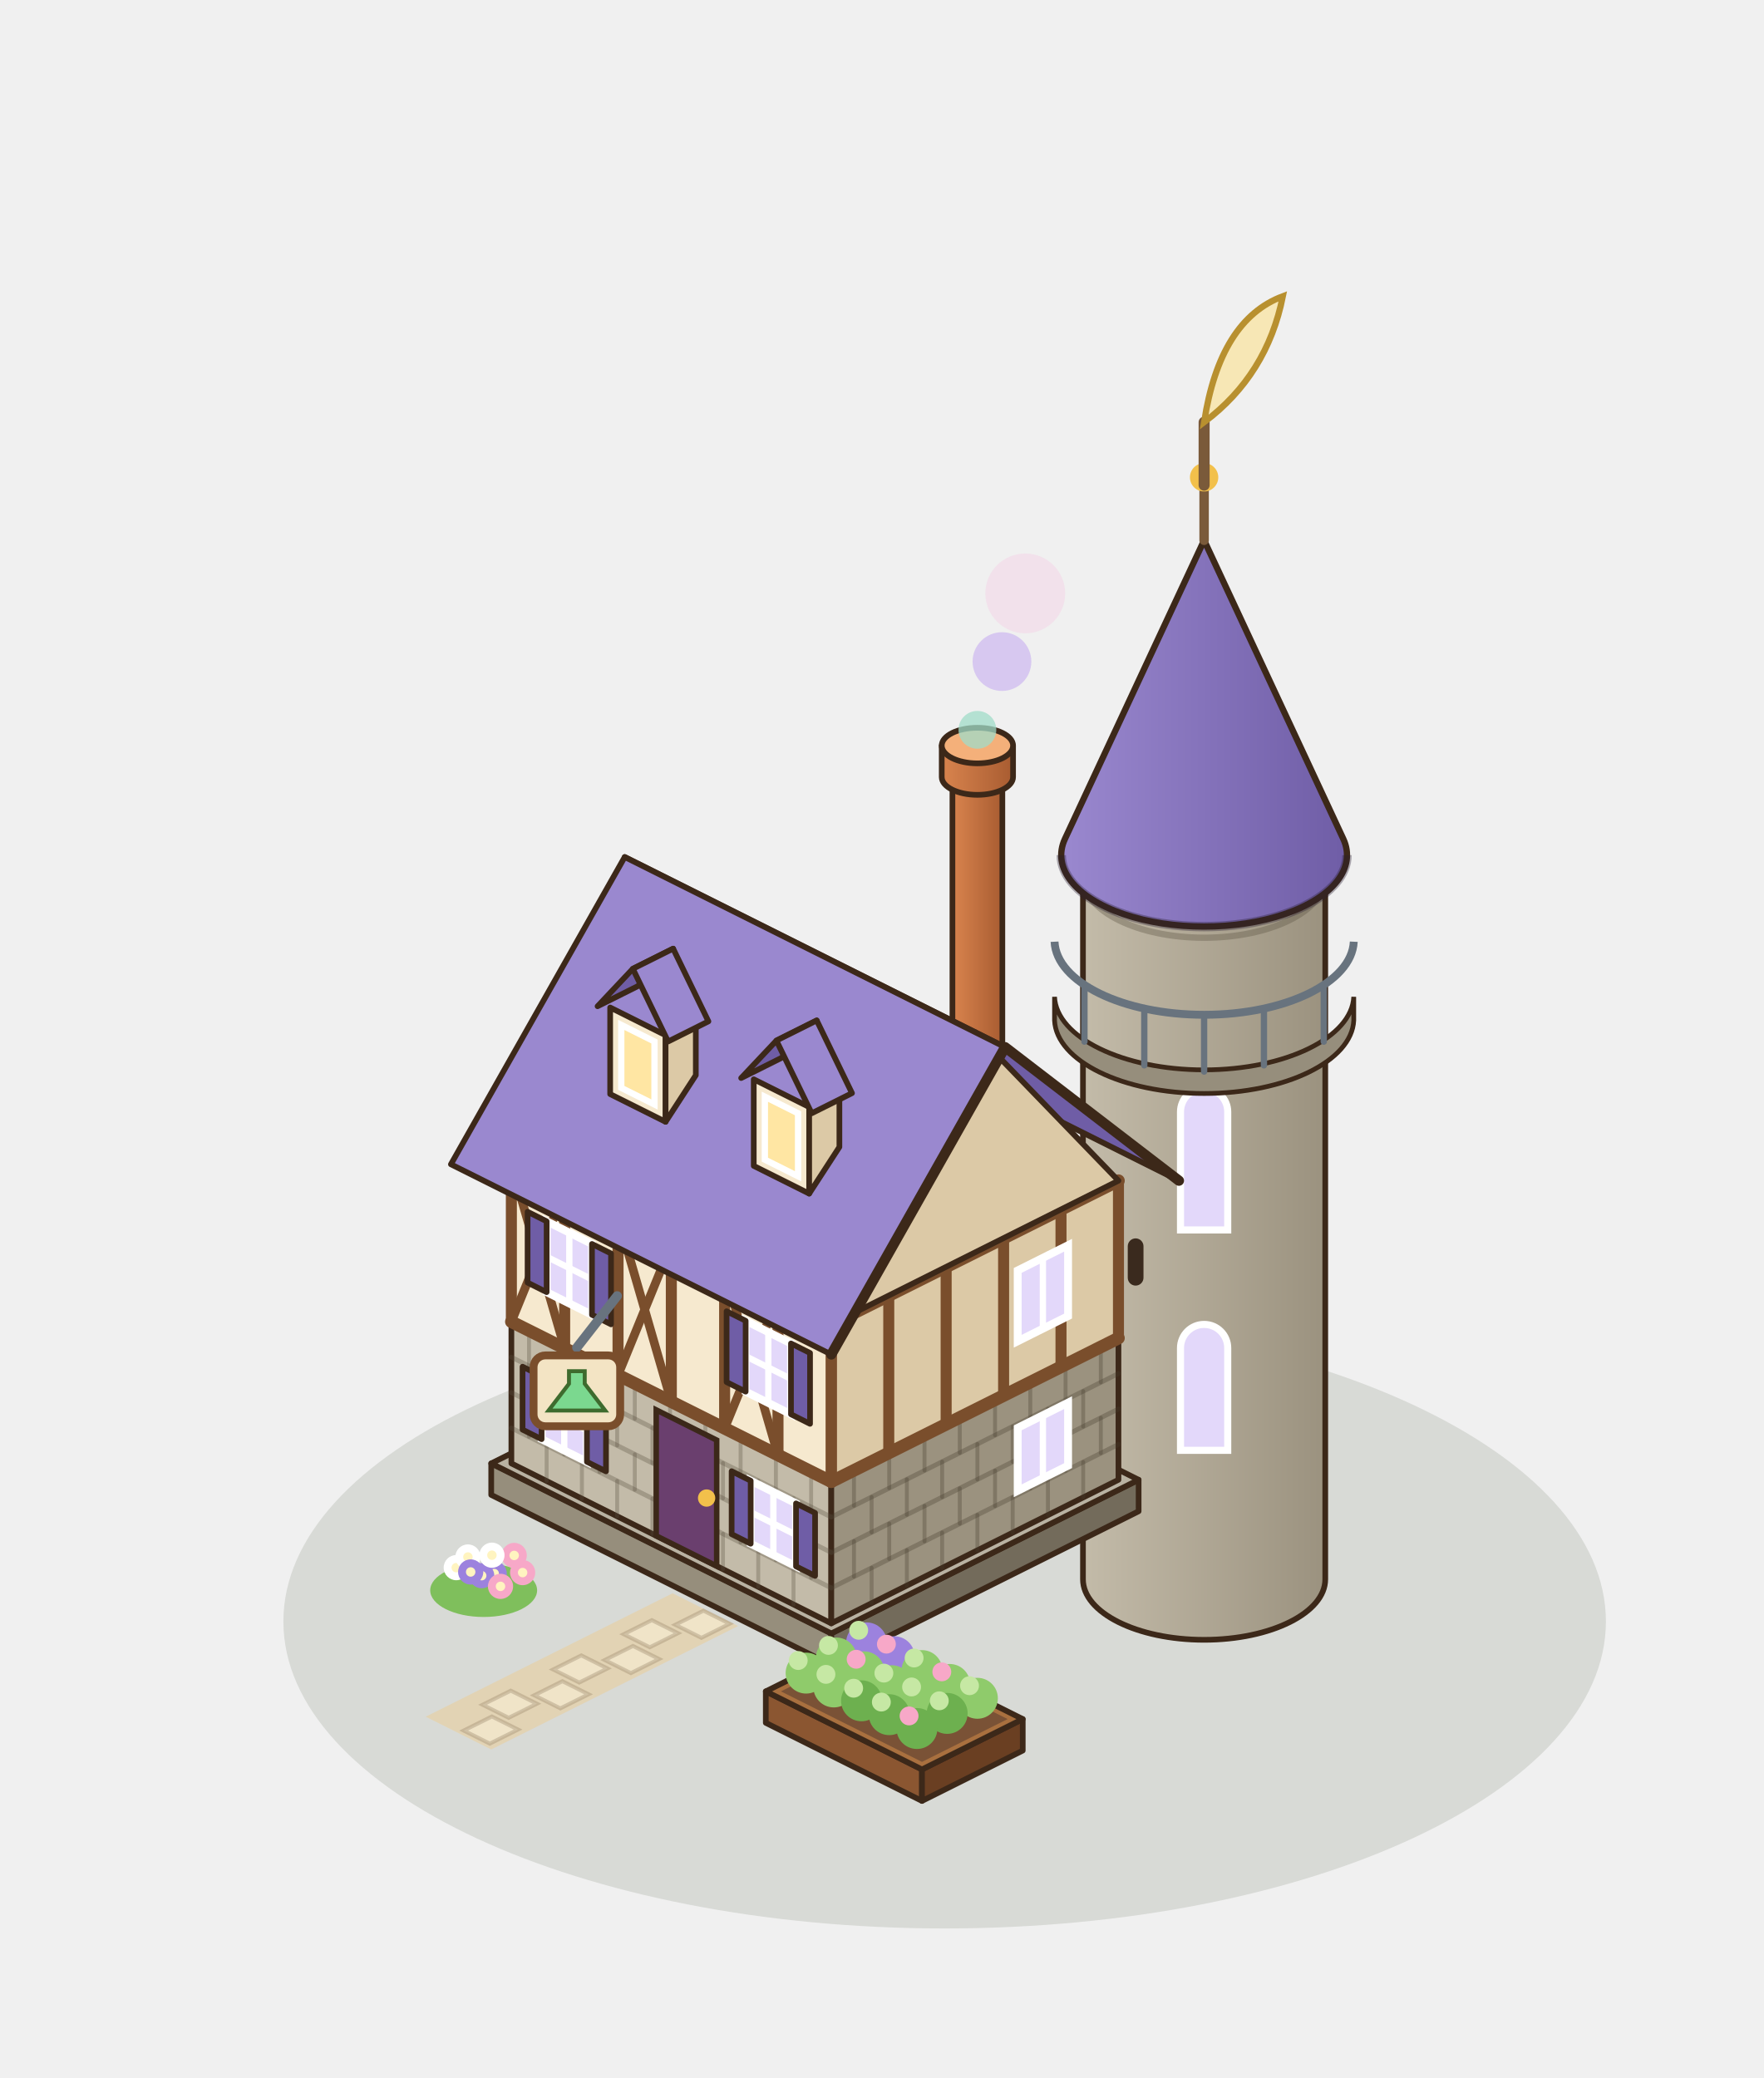
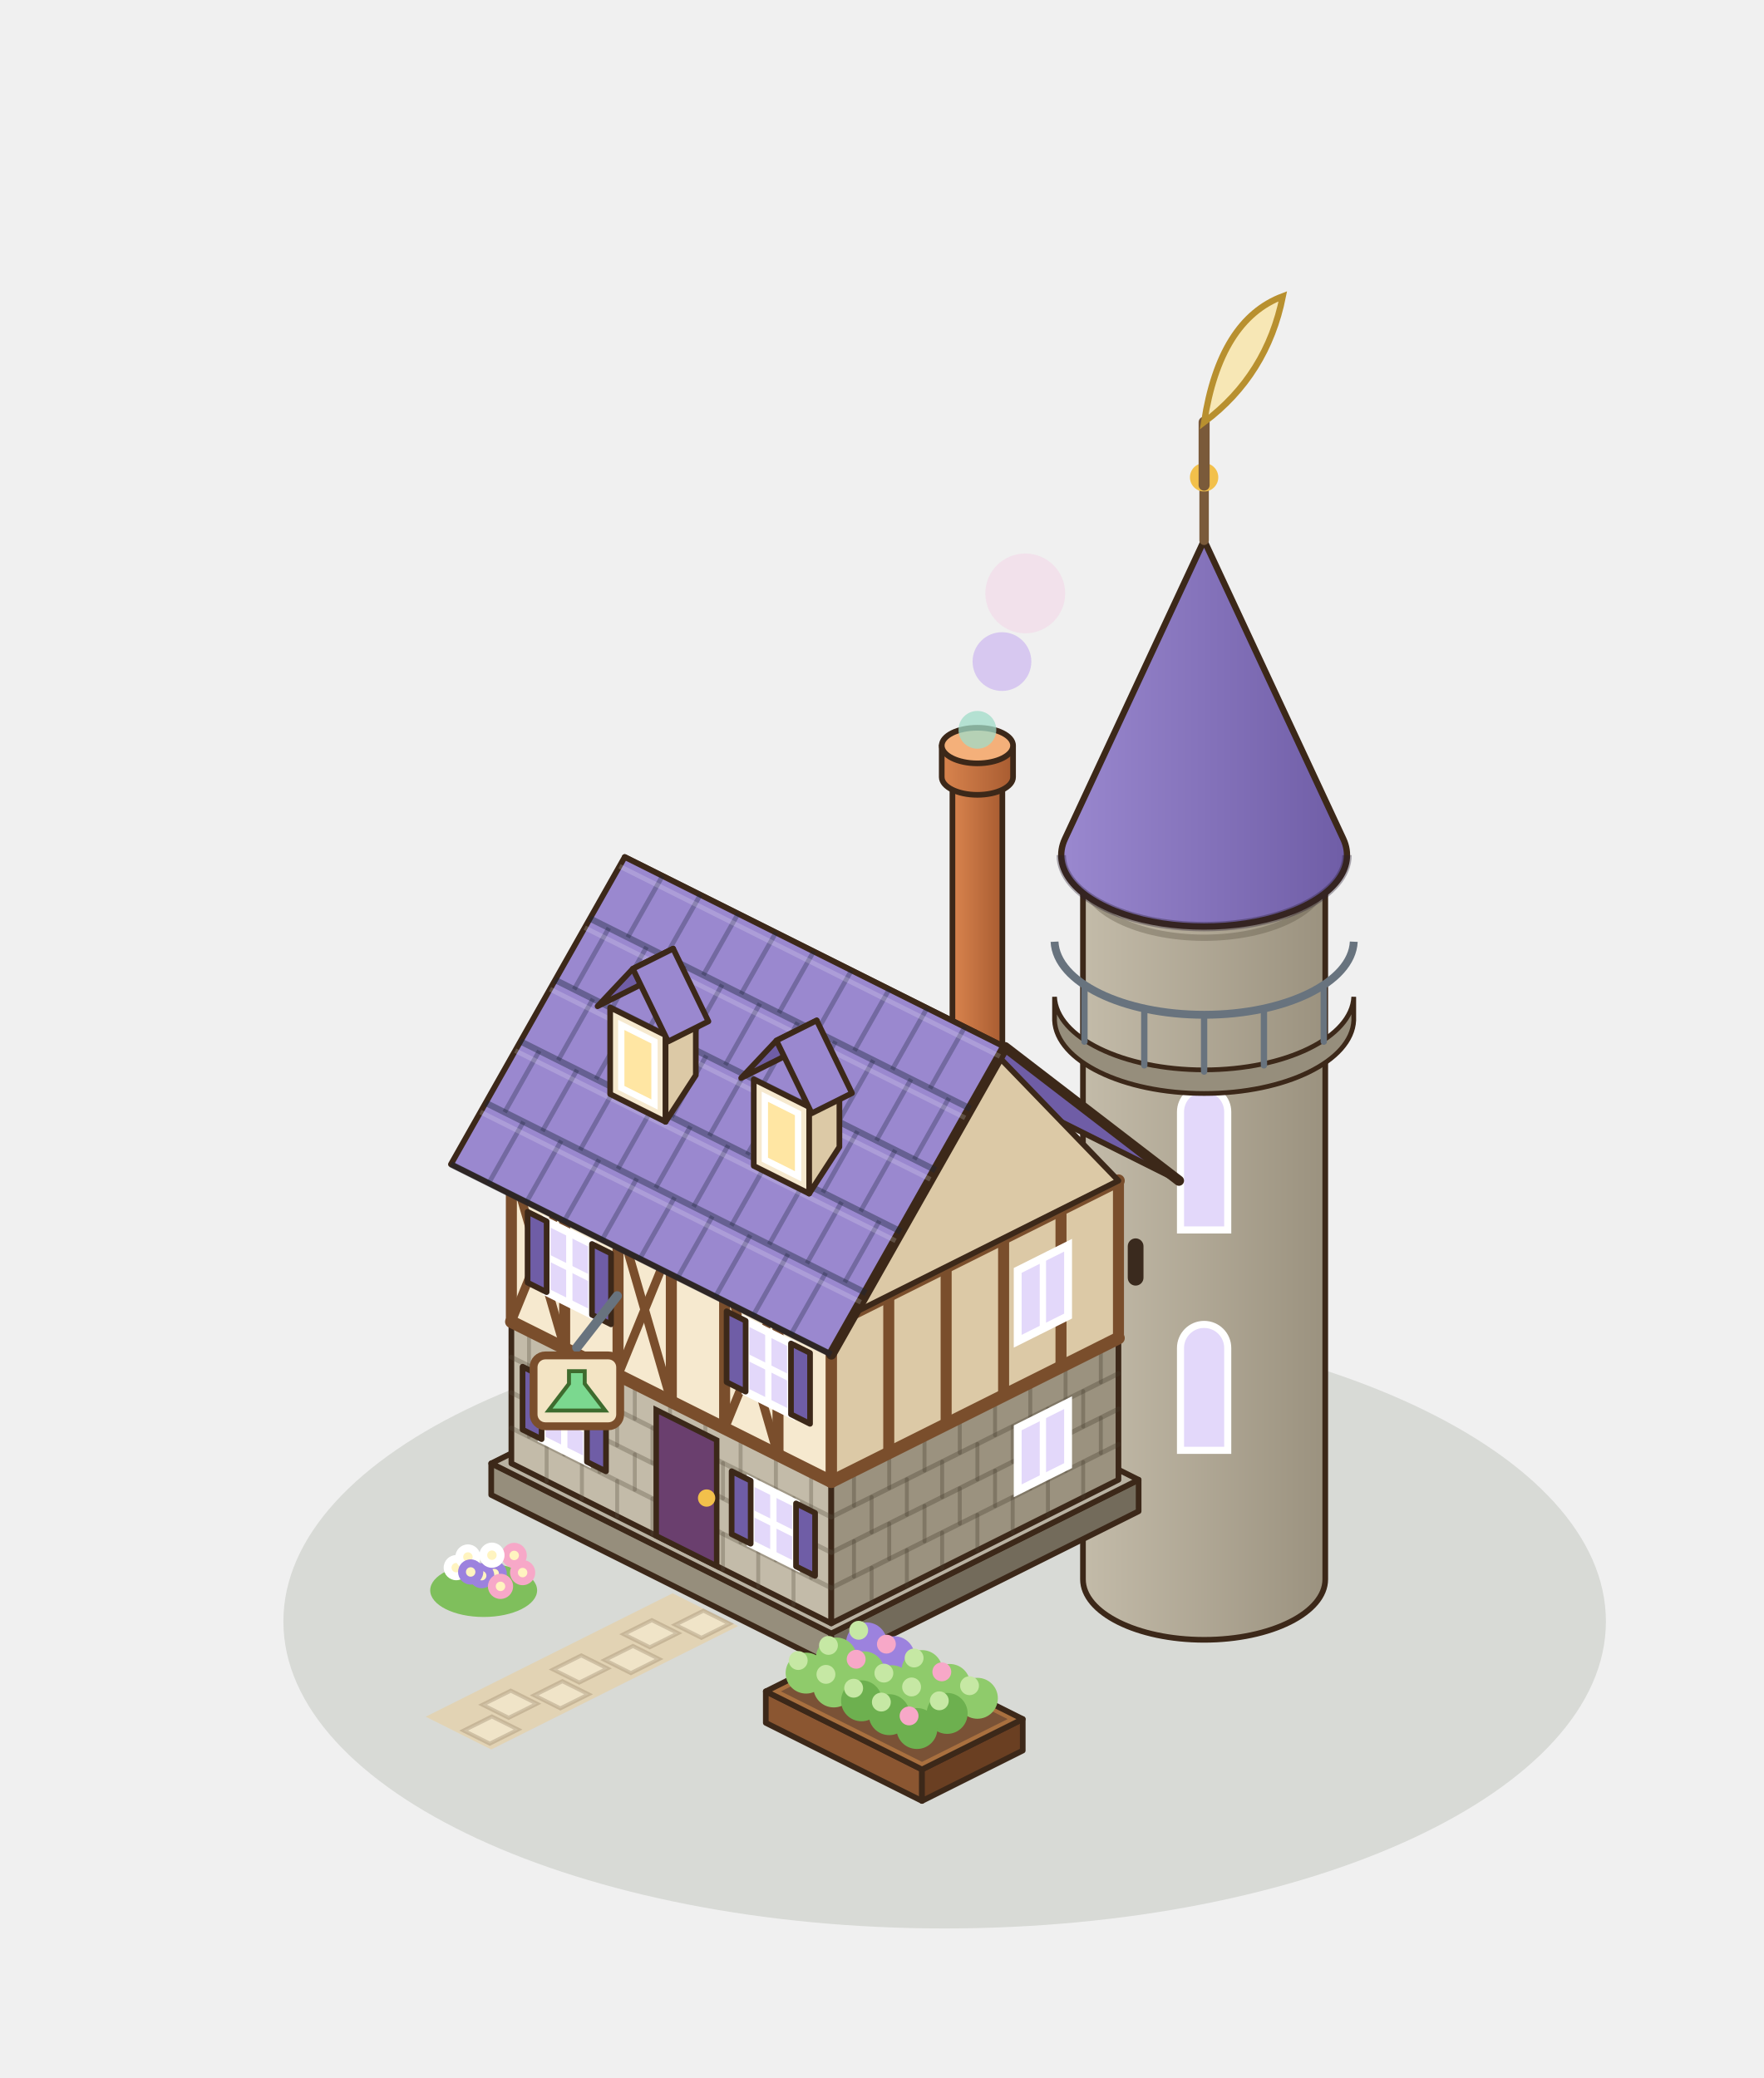
<svg xmlns="http://www.w3.org/2000/svg" width="280" height="330" viewBox="-140 -250 280 330">
  <g transform="scale(1.25)">
    <ellipse cx="8" cy="6" rx="84" ry="39" fill="rgba(40,55,20,.12)" />
    <polygon points="-26.56,2.42 -57.92,18.1 -49.6,22.26 -18.24,6.58" fill="#E2D3B4" />
    <polygon points="-19.31,6.29 -22.9,8.08 -26.22,6.42 -22.64,4.63" fill="#F0E4C8" stroke="rgba(150,130,100,.35)" stroke-width="0.5" />
    <polygon points="-25.87,7.49 -29.46,9.28 -32.78,7.62 -29.2,5.83" fill="#F0E4C8" stroke="rgba(150,130,100,.35)" stroke-width="0.5" />
    <polygon points="-28.27,10.77 -31.86,12.56 -35.18,10.9 -31.6,9.11" fill="#F0E4C8" stroke="rgba(150,130,100,.35)" stroke-width="0.5" />
    <polygon points="-34.83,11.97 -38.42,13.76 -41.74,12.1 -38.16,10.31" fill="#F0E4C8" stroke="rgba(150,130,100,.35)" stroke-width="0.5" />
    <polygon points="-37.23,15.25 -40.82,17.04 -44.14,15.38 -40.56,13.59" fill="#F0E4C8" stroke="rgba(150,130,100,.35)" stroke-width="0.5" />
    <polygon points="-43.79,16.45 -47.38,18.24 -50.7,16.58 -47.12,14.79" fill="#F0E4C8" stroke="rgba(150,130,100,.35)" stroke-width="0.5" />
    <polygon points="-46.19,19.73 -49.78,21.52 -53.1,19.86 -49.52,18.07" fill="#F0E4C8" stroke="rgba(150,130,100,.35)" stroke-width="0.5" />
    <defs>
      <linearGradient id="st-tw-wall" x1="0" x2="1">
        <stop offset="0" stop-color="#C3BBA9" />
        <stop offset="1" stop-color="#9B927F" />
      </linearGradient>
    </defs>
    <path d="M25.57,-91.36 L25.57,0.64 A15.39,7.69 0 0 0 56.35,0.64 L56.35,-91.36 Z" fill="url(#st-tw-wall)" stroke="#3C2819" stroke-width="0.72" stroke-linejoin="round" />
    <ellipse cx="40.96" cy="-91.36" rx="15.39" ry="7.69" fill="#E6E1D4" stroke="#3C2819" stroke-width="0.72" stroke-linejoin="round" />
    <path d="M25.58,-88.36 A15.39,7.69 0 0 0 56.35,-88.36" fill="none" stroke="rgba(90,80,65,.35)" stroke-width="0.8" />
    <rect x="31.26" y="-42.67" width="2" height="6" rx="1" fill="#3A2A1E" />
    <rect x="37.78" y="-57.81" width="2" height="6" rx="1" fill="#3A2A1E" />
    <defs>
      <linearGradient id="st-tw-roof" x1="0" x2="1">
        <stop offset="0" stop-color="#9A88CF" />
        <stop offset="1" stop-color="#6F5DA6" />
      </linearGradient>
    </defs>
    <path d="M40.96,-131.36 L58.64,-93.42 A18.15,9.08 0 1 1 23.28,-93.42 Z" fill="url(#st-tw-roof)" stroke="#3C2819" stroke-width="0.8" stroke-linejoin="round" />
    <path d="M22.81,-91.36 A18.15,9.08 0 0 0 59.11,-91.36" fill="none" stroke="rgba(40,30,50,.35)" stroke-width="1.2" />
    <line x1="40.96" y1="-131.36" x2="40.96" y2="-138.36" stroke="#7A5A3A" stroke-width="1.2" stroke-linecap="round" />
    <circle cx="40.96" cy="-139.36" r="1.8" fill="#F2C04B" />
    <path d="M37.96,-15.74 v-13 a3,3 0 0 1 6,0 v13 Z" fill="#E3D8FA" stroke="#FFFFFF" stroke-width="0.9" />
    <path d="M37.96,-43.74 v-15 a3,3 0 0 1 6,0 v15 Z" fill="#E3D8FA" stroke="#FFFFFF" stroke-width="0.9" />
    <path d="M21.96,-73.36 A19.01,9.5 0 0 0 59.97,-73.36 L59.97,-70.36 A19.01,9.5 0 0 1 21.96,-70.36 Z" fill="#968E7C" stroke="#3C2819" stroke-width="0.6" />
    <path d="M21.96,-80.36 A19.01,9.5 0 0 0 59.97,-80.36" fill="none" stroke="#68737E" stroke-width="1" />
    <line x1="25.76" y1="-67.66" x2="25.76" y2="-74.66" stroke="#68737E" stroke-width="0.8" stroke-linecap="round" />
    <line x1="33.36" y1="-64.65" x2="33.36" y2="-71.65" stroke="#68737E" stroke-width="0.8" stroke-linecap="round" />
    <line x1="40.96" y1="-63.86" x2="40.96" y2="-70.86" stroke="#68737E" stroke-width="0.8" stroke-linecap="round" />
    <line x1="48.56" y1="-64.65" x2="48.56" y2="-71.65" stroke="#68737E" stroke-width="0.8" stroke-linecap="round" />
    <line x1="56.16" y1="-67.66" x2="56.16" y2="-74.66" stroke="#68737E" stroke-width="0.8" stroke-linecap="round" />
    <line x1="40.96" y1="-138.36" x2="40.96" y2="-146.36" stroke="#7A5A3A" stroke-width="1.4" stroke-linecap="round" />
    <path d="M40.96,-146.36 q8,-6 10,-16 q-8,3 -10,16 Z" fill="#F7E7B5" stroke="#B8902F" stroke-width="0.8" />
    <polygon points="-49.6,-10.08 -6.4,11.52 -6.4,7.52 -49.6,-14.08" fill="#968E7C" stroke="#3C2819" stroke-width="0.72" stroke-linejoin="round" />
    <polygon points="32.64,-8 -6.4,11.52 -6.4,7.52 32.64,-12" fill="#736B5B" stroke="#3C2819" stroke-width="0.72" stroke-linejoin="round" />
    <polygon points="-10.56,-33.6 32.64,-12 -6.4,7.52 -49.6,-14.08" fill="#B9B2A2" stroke="#3C2819" stroke-width="0.72" stroke-linejoin="round" />
    <polygon points="-47.04,-14.08 -6.4,6.24 -6.4,-11.76 -47.04,-32.08" fill="#C3BBA9" stroke="#3C2819" stroke-width="0.72" stroke-linejoin="round" />
    <polygon points="30.08,-12 -6.4,6.24 -6.4,-11.76 30.08,-30" fill="#9B927F" stroke="#3C2819" stroke-width="0.72" stroke-linejoin="round" />
    <polygon points="-10.56,-50.32 30.08,-30 -6.4,-11.76 -47.04,-32.08" fill="#E6E1D4" stroke="#3C2819" stroke-width="0.72" stroke-linejoin="round" />
    <line x1="-47.04" y1="-18.58" x2="-6.4" y2="1.74" stroke="rgba(90,80,65,.32)" stroke-width="0.6" stroke-linecap="round" />
    <line x1="-47.04" y1="-23.08" x2="-6.4" y2="-2.76" stroke="rgba(90,80,65,.32)" stroke-width="0.6" stroke-linecap="round" />
    <line x1="-47.04" y1="-27.58" x2="-6.4" y2="-7.26" stroke="rgba(90,80,65,.32)" stroke-width="0.6" stroke-linecap="round" />
    <line x1="-42.56" y1="-11.84" x2="-42.56" y2="-16.34" stroke="rgba(90,80,65,.32)" stroke-width="0.5" stroke-linecap="round" />
    <line x1="-38.08" y1="-9.6" x2="-38.08" y2="-14.1" stroke="rgba(90,80,65,.32)" stroke-width="0.5" stroke-linecap="round" />
    <line x1="-33.6" y1="-7.36" x2="-33.6" y2="-11.86" stroke="rgba(90,80,65,.32)" stroke-width="0.5" stroke-linecap="round" />
    <line x1="-29.12" y1="-5.12" x2="-29.12" y2="-9.62" stroke="rgba(90,80,65,.32)" stroke-width="0.5" stroke-linecap="round" />
    <line x1="-24.64" y1="-2.88" x2="-24.64" y2="-7.38" stroke="rgba(90,80,65,.32)" stroke-width="0.5" stroke-linecap="round" />
    <line x1="-20.16" y1="-0.64" x2="-20.16" y2="-5.14" stroke="rgba(90,80,65,.32)" stroke-width="0.5" stroke-linecap="round" />
    <line x1="-15.68" y1="1.6" x2="-15.68" y2="-2.9" stroke="rgba(90,80,65,.32)" stroke-width="0.5" stroke-linecap="round" />
    <line x1="-11.2" y1="3.84" x2="-11.2" y2="-0.66" stroke="rgba(90,80,65,.32)" stroke-width="0.5" stroke-linecap="round" />
    <line x1="-44.8" y1="-17.46" x2="-44.8" y2="-21.96" stroke="rgba(90,80,65,.32)" stroke-width="0.5" stroke-linecap="round" />
    <line x1="-40.32" y1="-15.22" x2="-40.32" y2="-19.72" stroke="rgba(90,80,65,.32)" stroke-width="0.5" stroke-linecap="round" />
    <line x1="-35.84" y1="-12.98" x2="-35.84" y2="-17.48" stroke="rgba(90,80,65,.32)" stroke-width="0.5" stroke-linecap="round" />
    <line x1="-31.36" y1="-10.74" x2="-31.36" y2="-15.24" stroke="rgba(90,80,65,.32)" stroke-width="0.5" stroke-linecap="round" />
    <line x1="-26.88" y1="-8.5" x2="-26.88" y2="-13" stroke="rgba(90,80,65,.32)" stroke-width="0.5" stroke-linecap="round" />
    <line x1="-22.4" y1="-6.26" x2="-22.4" y2="-10.76" stroke="rgba(90,80,65,.32)" stroke-width="0.5" stroke-linecap="round" />
    <line x1="-17.92" y1="-4.02" x2="-17.92" y2="-8.52" stroke="rgba(90,80,65,.32)" stroke-width="0.5" stroke-linecap="round" />
    <line x1="-13.44" y1="-1.78" x2="-13.44" y2="-6.28" stroke="rgba(90,80,65,.32)" stroke-width="0.5" stroke-linecap="round" />
    <line x1="-8.96" y1="0.46" x2="-8.96" y2="-4.04" stroke="rgba(90,80,65,.32)" stroke-width="0.5" stroke-linecap="round" />
    <line x1="-42.56" y1="-20.84" x2="-42.56" y2="-25.34" stroke="rgba(90,80,65,.32)" stroke-width="0.5" stroke-linecap="round" />
    <line x1="-38.08" y1="-18.6" x2="-38.08" y2="-23.1" stroke="rgba(90,80,65,.32)" stroke-width="0.5" stroke-linecap="round" />
    <line x1="-33.6" y1="-16.36" x2="-33.6" y2="-20.86" stroke="rgba(90,80,65,.32)" stroke-width="0.5" stroke-linecap="round" />
    <line x1="-29.12" y1="-14.12" x2="-29.12" y2="-18.62" stroke="rgba(90,80,65,.32)" stroke-width="0.5" stroke-linecap="round" />
    <line x1="-24.64" y1="-11.88" x2="-24.64" y2="-16.38" stroke="rgba(90,80,65,.32)" stroke-width="0.5" stroke-linecap="round" />
    <line x1="-20.16" y1="-9.64" x2="-20.16" y2="-14.14" stroke="rgba(90,80,65,.32)" stroke-width="0.5" stroke-linecap="round" />
    <line x1="-15.68" y1="-7.4" x2="-15.68" y2="-11.9" stroke="rgba(90,80,65,.32)" stroke-width="0.5" stroke-linecap="round" />
    <line x1="-11.2" y1="-5.16" x2="-11.2" y2="-9.66" stroke="rgba(90,80,65,.32)" stroke-width="0.5" stroke-linecap="round" />
    <line x1="-44.8" y1="-26.46" x2="-44.8" y2="-30.96" stroke="rgba(90,80,65,.32)" stroke-width="0.5" stroke-linecap="round" />
    <line x1="-40.32" y1="-24.22" x2="-40.32" y2="-28.72" stroke="rgba(90,80,65,.32)" stroke-width="0.5" stroke-linecap="round" />
    <line x1="-35.84" y1="-21.98" x2="-35.84" y2="-26.48" stroke="rgba(90,80,65,.32)" stroke-width="0.5" stroke-linecap="round" />
    <line x1="-31.36" y1="-19.74" x2="-31.36" y2="-24.24" stroke="rgba(90,80,65,.32)" stroke-width="0.5" stroke-linecap="round" />
    <line x1="-26.88" y1="-17.5" x2="-26.88" y2="-22" stroke="rgba(90,80,65,.32)" stroke-width="0.5" stroke-linecap="round" />
    <line x1="-22.4" y1="-15.26" x2="-22.4" y2="-19.76" stroke="rgba(90,80,65,.32)" stroke-width="0.5" stroke-linecap="round" />
    <line x1="-17.92" y1="-13.02" x2="-17.92" y2="-17.52" stroke="rgba(90,80,65,.32)" stroke-width="0.5" stroke-linecap="round" />
    <line x1="-13.44" y1="-10.78" x2="-13.44" y2="-15.28" stroke="rgba(90,80,65,.32)" stroke-width="0.5" stroke-linecap="round" />
    <line x1="-8.96" y1="-8.54" x2="-8.96" y2="-13.04" stroke="rgba(90,80,65,.32)" stroke-width="0.5" stroke-linecap="round" />
    <line x1="30.08" y1="-16.5" x2="-6.4" y2="1.74" stroke="rgba(70,60,45,.32)" stroke-width="0.6" stroke-linecap="round" />
    <line x1="30.08" y1="-21" x2="-6.4" y2="-2.76" stroke="rgba(70,60,45,.32)" stroke-width="0.6" stroke-linecap="round" />
    <line x1="30.08" y1="-25.5" x2="-6.4" y2="-7.26" stroke="rgba(70,60,45,.32)" stroke-width="0.6" stroke-linecap="round" />
    <line x1="25.6" y1="-9.76" x2="25.6" y2="-14.26" stroke="rgba(70,60,45,.32)" stroke-width="0.5" stroke-linecap="round" />
    <line x1="21.12" y1="-7.52" x2="21.12" y2="-12.02" stroke="rgba(70,60,45,.32)" stroke-width="0.5" stroke-linecap="round" />
    <line x1="16.64" y1="-5.28" x2="16.64" y2="-9.78" stroke="rgba(70,60,45,.32)" stroke-width="0.5" stroke-linecap="round" />
    <line x1="12.16" y1="-3.04" x2="12.16" y2="-7.54" stroke="rgba(70,60,45,.32)" stroke-width="0.5" stroke-linecap="round" />
    <line x1="7.68" y1="-0.8" x2="7.68" y2="-5.3" stroke="rgba(70,60,45,.32)" stroke-width="0.5" stroke-linecap="round" />
    <line x1="3.2" y1="1.44" x2="3.2" y2="-3.06" stroke="rgba(70,60,45,.32)" stroke-width="0.5" stroke-linecap="round" />
    <line x1="-1.28" y1="3.68" x2="-1.28" y2="-0.82" stroke="rgba(70,60,45,.32)" stroke-width="0.5" stroke-linecap="round" />
    <line x1="27.84" y1="-15.38" x2="27.84" y2="-19.88" stroke="rgba(70,60,45,.32)" stroke-width="0.5" stroke-linecap="round" />
    <line x1="23.36" y1="-13.14" x2="23.36" y2="-17.64" stroke="rgba(70,60,45,.32)" stroke-width="0.5" stroke-linecap="round" />
    <line x1="18.88" y1="-10.9" x2="18.88" y2="-15.4" stroke="rgba(70,60,45,.32)" stroke-width="0.5" stroke-linecap="round" />
    <line x1="14.4" y1="-8.66" x2="14.4" y2="-13.16" stroke="rgba(70,60,45,.32)" stroke-width="0.5" stroke-linecap="round" />
    <line x1="9.92" y1="-6.42" x2="9.92" y2="-10.92" stroke="rgba(70,60,45,.32)" stroke-width="0.5" stroke-linecap="round" />
    <line x1="5.44" y1="-4.18" x2="5.44" y2="-8.68" stroke="rgba(70,60,45,.32)" stroke-width="0.5" stroke-linecap="round" />
    <line x1="0.96" y1="-1.94" x2="0.96" y2="-6.44" stroke="rgba(70,60,45,.32)" stroke-width="0.5" stroke-linecap="round" />
    <line x1="-3.52" y1="0.3" x2="-3.52" y2="-4.2" stroke="rgba(70,60,45,.32)" stroke-width="0.5" stroke-linecap="round" />
    <line x1="25.6" y1="-18.76" x2="25.6" y2="-23.26" stroke="rgba(70,60,45,.32)" stroke-width="0.5" stroke-linecap="round" />
    <line x1="21.12" y1="-16.52" x2="21.12" y2="-21.02" stroke="rgba(70,60,45,.32)" stroke-width="0.5" stroke-linecap="round" />
    <line x1="16.64" y1="-14.28" x2="16.64" y2="-18.78" stroke="rgba(70,60,45,.32)" stroke-width="0.5" stroke-linecap="round" />
    <line x1="12.16" y1="-12.04" x2="12.16" y2="-16.54" stroke="rgba(70,60,45,.32)" stroke-width="0.5" stroke-linecap="round" />
    <line x1="7.68" y1="-9.8" x2="7.68" y2="-14.3" stroke="rgba(70,60,45,.32)" stroke-width="0.5" stroke-linecap="round" />
    <line x1="3.2" y1="-7.56" x2="3.2" y2="-12.06" stroke="rgba(70,60,45,.32)" stroke-width="0.5" stroke-linecap="round" />
    <line x1="-1.28" y1="-5.32" x2="-1.28" y2="-9.82" stroke="rgba(70,60,45,.32)" stroke-width="0.5" stroke-linecap="round" />
    <line x1="27.84" y1="-24.38" x2="27.84" y2="-28.88" stroke="rgba(70,60,45,.32)" stroke-width="0.5" stroke-linecap="round" />
    <line x1="23.36" y1="-22.14" x2="23.36" y2="-26.64" stroke="rgba(70,60,45,.32)" stroke-width="0.5" stroke-linecap="round" />
    <line x1="18.88" y1="-19.9" x2="18.88" y2="-24.4" stroke="rgba(70,60,45,.32)" stroke-width="0.5" stroke-linecap="round" />
    <line x1="14.4" y1="-17.66" x2="14.4" y2="-22.16" stroke="rgba(70,60,45,.32)" stroke-width="0.5" stroke-linecap="round" />
    <line x1="9.92" y1="-15.42" x2="9.92" y2="-19.92" stroke="rgba(70,60,45,.32)" stroke-width="0.5" stroke-linecap="round" />
    <line x1="5.44" y1="-13.18" x2="5.44" y2="-17.68" stroke="rgba(70,60,45,.32)" stroke-width="0.5" stroke-linecap="round" />
    <line x1="0.96" y1="-10.94" x2="0.96" y2="-15.44" stroke="rgba(70,60,45,.32)" stroke-width="0.5" stroke-linecap="round" />
    <line x1="-3.52" y1="-8.7" x2="-3.52" y2="-13.2" stroke="rgba(70,60,45,.32)" stroke-width="0.5" stroke-linecap="round" />
    <polygon points="-47.04,-32.08 -6.4,-11.76 -6.4,-31.76 -47.04,-52.08" fill="#F6E9CF" stroke="#3C2819" stroke-width="0.72" stroke-linejoin="round" />
    <polygon points="30.08,-30 -6.4,-11.76 -6.4,-31.76 30.08,-50" fill="#DCC9A6" stroke="#3C2819" stroke-width="0.72" stroke-linejoin="round" />
    <polygon points="-10.56,-70.32 30.08,-50 -6.4,-31.76 -47.04,-52.08" fill="#FFF8EA" stroke="#3C2819" stroke-width="0.72" stroke-linejoin="round" />
    <line x1="-47.04" y1="-32.08" x2="-6.4" y2="-11.76" stroke="#7A4E2C" stroke-width="1.6" stroke-linecap="round" />
    <line x1="-47.04" y1="-52.08" x2="-6.4" y2="-31.76" stroke="#7A4E2C" stroke-width="1.6" stroke-linecap="round" />
    <line x1="-47.04" y1="-32.08" x2="-47.04" y2="-52.08" stroke="#7A4E2C" stroke-width="1.4" stroke-linecap="round" />
    <line x1="-40.27" y1="-28.69" x2="-40.27" y2="-48.69" stroke="#7A4E2C" stroke-width="1.4" stroke-linecap="round" />
    <line x1="-33.49" y1="-25.31" x2="-33.49" y2="-45.31" stroke="#7A4E2C" stroke-width="1.4" stroke-linecap="round" />
    <line x1="-26.72" y1="-21.92" x2="-26.72" y2="-41.92" stroke="#7A4E2C" stroke-width="1.4" stroke-linecap="round" />
    <line x1="-19.95" y1="-18.53" x2="-19.95" y2="-38.53" stroke="#7A4E2C" stroke-width="1.4" stroke-linecap="round" />
    <line x1="-13.17" y1="-15.15" x2="-13.17" y2="-35.15" stroke="#7A4E2C" stroke-width="1.4" stroke-linecap="round" />
    <line x1="-6.4" y1="-11.76" x2="-6.4" y2="-31.76" stroke="#7A4E2C" stroke-width="1.4" stroke-linecap="round" />
    <line x1="-47.04" y1="-32.08" x2="-40.27" y2="-48.69" stroke="#7A4E2C" stroke-width="1.1" stroke-linecap="round" />
    <line x1="-40.27" y1="-28.69" x2="-47.04" y2="-52.08" stroke="#7A4E2C" stroke-width="1.1" stroke-linecap="round" />
    <line x1="-33.49" y1="-25.31" x2="-26.72" y2="-41.92" stroke="#7A4E2C" stroke-width="1.1" stroke-linecap="round" />
    <line x1="-26.72" y1="-21.92" x2="-33.49" y2="-45.31" stroke="#7A4E2C" stroke-width="1.1" stroke-linecap="round" />
    <line x1="-19.95" y1="-18.53" x2="-13.17" y2="-35.15" stroke="#7A4E2C" stroke-width="1.1" stroke-linecap="round" />
    <line x1="-13.17" y1="-15.15" x2="-19.95" y2="-38.53" stroke="#7A4E2C" stroke-width="1.1" stroke-linecap="round" />
    <line x1="30.08" y1="-30" x2="-6.4" y2="-11.76" stroke="#7A4E2C" stroke-width="1.6" stroke-linecap="round" />
    <line x1="30.08" y1="-50" x2="-6.4" y2="-31.76" stroke="#7A4E2C" stroke-width="1.6" stroke-linecap="round" />
    <line x1="30.08" y1="-30" x2="30.08" y2="-50" stroke="#7A4E2C" stroke-width="1.4" stroke-linecap="round" />
    <line x1="22.78" y1="-26.35" x2="22.78" y2="-46.35" stroke="#7A4E2C" stroke-width="1.4" stroke-linecap="round" />
    <line x1="15.49" y1="-22.7" x2="15.49" y2="-42.7" stroke="#7A4E2C" stroke-width="1.4" stroke-linecap="round" />
    <line x1="8.19" y1="-19.06" x2="8.19" y2="-39.06" stroke="#7A4E2C" stroke-width="1.4" stroke-linecap="round" />
    <line x1="0.9" y1="-15.41" x2="0.9" y2="-35.41" stroke="#7A4E2C" stroke-width="1.4" stroke-linecap="round" />
    <line x1="-6.4" y1="-11.76" x2="-6.4" y2="-31.76" stroke="#7A4E2C" stroke-width="1.4" stroke-linecap="round" />
    <polygon points="-28.64,-4.88 -20.96,-1.04 -20.96,-17.04 -28.64,-20.88" fill="#6A3F6E" stroke="#3C2819" stroke-width="0.7" />
    <circle cx="-22.24" cy="-9.68" r="1.1" fill="#F2C04B" />
    <polygon points="-43.2,-17.16 -37.44,-14.28 -37.44,-22.28 -43.2,-25.16" fill="#E3D8FA" stroke="#FFFFFF" stroke-width="1" />
    <line x1="-40.32" y1="-15.72" x2="-40.32" y2="-23.72" stroke="#FFFFFF" stroke-width="0.8" stroke-linecap="round" />
    <line x1="-43.2" y1="-21.16" x2="-37.44" y2="-18.28" stroke="#FFFFFF" stroke-width="0.8" stroke-linecap="round" />
    <polygon points="-45.62,-18.37 -43.2,-17.16 -43.2,-25.16 -45.62,-26.37" fill="#6F5DA6" stroke="#3C2819" stroke-width="0.72" stroke-linejoin="round" />
    <polygon points="-37.44,-14.28 -35.02,-13.07 -35.02,-21.07 -37.44,-22.28" fill="#6F5DA6" stroke="#3C2819" stroke-width="0.72" stroke-linejoin="round" />
    <polygon points="-16.64,-3.88 -10.88,-1 -10.88,-9 -16.64,-11.88" fill="#E3D8FA" stroke="#FFFFFF" stroke-width="1" />
    <line x1="-13.76" y1="-2.44" x2="-13.76" y2="-10.44" stroke="#FFFFFF" stroke-width="0.8" stroke-linecap="round" />
    <line x1="-16.64" y1="-7.88" x2="-10.88" y2="-5" stroke="#FFFFFF" stroke-width="0.8" stroke-linecap="round" />
    <polygon points="-19.06,-5.09 -16.64,-3.88 -16.64,-11.88 -19.06,-13.09" fill="#6F5DA6" stroke="#3C2819" stroke-width="0.72" stroke-linejoin="round" />
    <polygon points="-10.88,-1 -8.46,0.21 -8.46,-7.79 -10.88,-9" fill="#6F5DA6" stroke="#3C2819" stroke-width="0.72" stroke-linejoin="round" />
    <polygon points="-42.56,-35.84 -36.8,-32.96 -36.8,-41.96 -42.56,-44.84" fill="#E3D8FA" stroke="#FFFFFF" stroke-width="1" />
    <line x1="-39.68" y1="-34.4" x2="-39.68" y2="-43.4" stroke="#FFFFFF" stroke-width="0.8" stroke-linecap="round" />
    <line x1="-42.56" y1="-40.34" x2="-36.8" y2="-37.46" stroke="#FFFFFF" stroke-width="0.8" stroke-linecap="round" />
    <polygon points="-44.98,-37.05 -42.56,-35.84 -42.56,-44.84 -44.98,-46.05" fill="#6F5DA6" stroke="#3C2819" stroke-width="0.72" stroke-linejoin="round" />
    <polygon points="-36.8,-32.96 -34.38,-31.75 -34.38,-40.75 -36.8,-41.96" fill="#6F5DA6" stroke="#3C2819" stroke-width="0.72" stroke-linejoin="round" />
    <polygon points="-17.28,-23.2 -11.52,-20.32 -11.52,-29.32 -17.28,-32.2" fill="#E3D8FA" stroke="#FFFFFF" stroke-width="1" />
    <line x1="-14.4" y1="-21.76" x2="-14.4" y2="-30.76" stroke="#FFFFFF" stroke-width="0.8" stroke-linecap="round" />
    <line x1="-17.28" y1="-27.7" x2="-11.52" y2="-24.82" stroke="#FFFFFF" stroke-width="0.8" stroke-linecap="round" />
    <polygon points="-19.7,-24.41 -17.28,-23.2 -17.28,-32.2 -19.7,-33.41" fill="#6F5DA6" stroke="#3C2819" stroke-width="0.72" stroke-linejoin="round" />
    <polygon points="-11.52,-20.32 -9.1,-19.11 -9.1,-28.11 -11.52,-29.32" fill="#6F5DA6" stroke="#3C2819" stroke-width="0.72" stroke-linejoin="round" />
    <polygon points="23.68,-32.8 17.28,-29.6 17.28,-38.6 23.68,-41.8" fill="#E3D8FA" stroke="#FFFFFF" stroke-width="1" />
    <line x1="20.48" y1="-31.2" x2="20.48" y2="-40.2" stroke="#FFFFFF" stroke-width="0.8" stroke-linecap="round" />
    <polygon points="23.68,-13.8 17.28,-10.6 17.28,-18.6 23.68,-21.8" fill="#E3D8FA" stroke="#FFFFFF" stroke-width="1" />
    <line x1="20.48" y1="-12.2" x2="20.48" y2="-20.2" stroke="#FFFFFF" stroke-width="0.8" stroke-linecap="round" />
    <line x1="-33.6" y1="-35.36" x2="-38.72" y2="-28.8" stroke="#68737E" stroke-width="1.2" stroke-linecap="round" />
    <rect x="-44.22" y="-27.8" width="11" height="9" rx="1.5" fill="#F3E4C4" stroke="#7A4E2C" stroke-width="1" />
    <path d="M-39.72,-25.8 v1.6 l-2.6,3.4 h7.2 l-2.6,-3.4 v-1.6 Z" fill="#7BD88F" stroke="#3E6B2E" stroke-width="0.5" />
    <defs>
      <linearGradient id="ah-ch--1.05" x1="0" x2="1">
        <stop offset="0" stop-color="#D9844E" />
        <stop offset="1" stop-color="#A85C31" />
      </linearGradient>
    </defs>
    <path d="M8.99,-101.28 L8.99,-51.28 A3.17,1.58 0 0 0 15.33,-51.28 L15.33,-101.28 Z" fill="url(#ah-ch--1.05)" stroke="#3C2819" stroke-width="0.72" stroke-linejoin="round" />
    <ellipse cx="12.16" cy="-101.28" rx="3.17" ry="1.58" fill="#F4B07A" stroke="#3C2819" stroke-width="0.72" stroke-linejoin="round" />
    <defs>
      <linearGradient id="ah-cap--1.05" x1="0" x2="1">
        <stop offset="0" stop-color="#D9844E" />
        <stop offset="1" stop-color="#A85C31" />
      </linearGradient>
    </defs>
    <path d="M7.63,-105.28 L7.63,-101.28 A4.53,2.26 0 0 0 16.69,-101.28 L16.69,-105.28 Z" fill="url(#ah-cap--1.05)" stroke="#3C2819" stroke-width="0.72" stroke-linejoin="round" />
    <ellipse cx="12.16" cy="-105.28" rx="4.53" ry="2.26" fill="#F4B07A" stroke="#3C2819" stroke-width="0.72" stroke-linejoin="round" />
    <polygon points="-10.56,-74.16 37.76,-50 15.68,-66.96 -32.64,-91.12" fill="#6F5DA6" stroke="#3C2819" stroke-width="0.72" stroke-linejoin="round" />
    <polygon points="30.08,-50 -6.4,-31.76 11.84,-68.88" fill="#DCC9A6" stroke="#3C2819" stroke-width="0.72" stroke-linejoin="round" />
    <polygon points="-32.64,-91.12 15.68,-66.96 -6.4,-27.92 -54.72,-52.08" fill="#9A88CF" stroke="#3C2819" stroke-width="0.72" stroke-linejoin="round" />
    <polyline points="37.76,-50 15.68,-66.96 -6.4,-27.92" fill="none" stroke="#3C2819" stroke-width="1.3" stroke-linejoin="round" stroke-linecap="round" />
+     <polyline points="-37.06,-83.31 11.26,-59.15" stroke="rgba(25,35,55,.4)" stroke-width="0.8" />
+     <polyline points="-27.84,-88.72 -32.26,-80.91" stroke="rgba(25,35,55,.3)" stroke-width="0.6" />
+     <polyline points="-23.04,-86.32 -27.46,-78.51" stroke="rgba(25,35,55,.3)" stroke-width="0.6" />
+     <polyline points="-18.24,-83.92 -22.66,-76.11" stroke="rgba(25,35,55,.3)" stroke-width="0.6" />
+     <polyline points="-13.44,-81.52 -17.86,-73.71" stroke="rgba(25,35,55,.3)" stroke-width="0.6" />
+     <polyline points="-8.64,-79.12 -13.06,-71.31" stroke="rgba(25,35,55,.3)" stroke-width="0.6" />
+     <polyline points="-3.84,-76.72 -8.26,-68.91" stroke="rgba(25,35,55,.3)" stroke-width="0.6" />
+     <polyline points="0.96,-74.32 -3.46,-66.51" stroke="rgba(25,35,55,.3)" stroke-width="0.6" />
+     <polyline points="5.76,-71.92 1.34,-64.11" stroke="rgba(25,35,55,.3)" stroke-width="0.6" />
+     <polyline points="10.56,-69.52 6.14,-61.71" stroke="rgba(25,35,55,.3)" stroke-width="0.6" />
+     <polyline points="-33.3,-89.95 15.02,-65.79" stroke="rgba(255,255,255,.18)" stroke-width="0.6" />
+     <polyline points="-41.47,-75.5 6.85,-51.34" stroke="rgba(25,35,55,.4)" stroke-width="0.8" />
+     <polyline points="-34.66,-82.11 -39.07,-74.3" stroke="rgba(25,35,55,.3)" stroke-width="0.6" />
+     <polyline points="-29.86,-79.71 -34.27,-71.9" stroke="rgba(25,35,55,.3)" stroke-width="0.6" />
+     <polyline points="-25.06,-77.31 -29.47,-69.5" stroke="rgba(25,35,55,.3)" stroke-width="0.6" />
+     <polyline points="-20.26,-74.91 -24.67,-67.1" stroke="rgba(25,35,55,.3)" stroke-width="0.6" />
+     <polyline points="-15.46,-72.51 -19.87,-64.7" stroke="rgba(25,35,55,.3)" stroke-width="0.6" />
+     <polyline points="-10.66,-70.11 -15.07,-62.3" stroke="rgba(25,35,55,.3)" stroke-width="0.6" />
+     <polyline points="-5.86,-67.71 -10.27,-59.9" stroke="rgba(25,35,55,.3)" stroke-width="0.6" />
+     <polyline points="-1.06,-65.31 -5.47,-57.5" stroke="rgba(25,35,55,.3)" stroke-width="0.6" />
+     <polyline points="3.74,-62.91 -0.67,-55.1" stroke="rgba(25,35,55,.3)" stroke-width="0.6" />
+     <polyline points="8.54,-60.51 4.13,-52.7" stroke="rgba(25,35,55,.3)" stroke-width="0.6" />
+     <polyline points="-37.72,-82.14 10.6,-57.98" stroke="rgba(255,255,255,.18)" stroke-width="0.6" />
+     <polyline points="-45.89,-67.7 2.43,-43.54" stroke="rgba(25,35,55,.4)" stroke-width="0.8" />
+     <polyline points="-36.67,-73.1 -41.09,-65.3" stroke="rgba(25,35,55,.3)" stroke-width="0.6" />
+     <polyline points="-31.87,-70.7 -36.29,-62.9" stroke="rgba(25,35,55,.3)" stroke-width="0.6" />
+     <polyline points="-27.07,-68.3 -31.49,-60.5" stroke="rgba(25,35,55,.3)" stroke-width="0.6" />
+     <polyline points="-22.27,-65.9 -26.69,-58.1" stroke="rgba(25,35,55,.3)" stroke-width="0.6" />
+     <polyline points="-17.47,-63.5 -21.89,-55.7" stroke="rgba(25,35,55,.3)" stroke-width="0.6" />
+     <polyline points="-12.67,-61.1 -17.09,-53.3" stroke="rgba(25,35,55,.3)" stroke-width="0.6" />
+     <polyline points="-7.87,-58.7 -12.29,-50.9" stroke="rgba(25,35,55,.3)" stroke-width="0.6" />
+     <polyline points="-3.07,-56.3 -7.49,-48.5" stroke="rgba(25,35,55,.3)" stroke-width="0.6" />
+     <polyline points="1.73,-53.9 -2.69,-46.1" stroke="rgba(25,35,55,.3)" stroke-width="0.6" />
+     <polyline points="-42.13,-74.33 6.19,-50.17" stroke="rgba(255,255,255,.18)" stroke-width="0.6" />
+     <polyline points="-50.3,-59.89 -1.98,-35.73" stroke="rgba(25,35,55,.4)" stroke-width="0.8" />
+     <polyline points="-43.49,-66.5 -47.9,-58.69" stroke="rgba(25,35,55,.3)" stroke-width="0.6" />
+     <polyline points="-38.69,-64.1 -43.1,-56.29" stroke="rgba(25,35,55,.3)" stroke-width="0.6" />
+     <polyline points="-33.89,-61.7 -38.3,-53.89" stroke="rgba(25,35,55,.3)" stroke-width="0.6" />
+     <polyline points="-29.09,-59.3 -33.5,-51.49" stroke="rgba(25,35,55,.3)" stroke-width="0.6" />
+     <polyline points="-24.29,-56.9 -28.7,-49.09" stroke="rgba(25,35,55,.3)" stroke-width="0.6" />
+     <polyline points="-19.49,-54.5 -23.9,-46.69" stroke="rgba(25,35,55,.3)" stroke-width="0.6" />
+     <polyline points="-14.69,-52.1 -19.1,-44.29" stroke="rgba(25,35,55,.3)" stroke-width="0.6" />
+     <polyline points="-9.89,-49.7 -14.3,-41.89" stroke="rgba(25,35,55,.3)" stroke-width="0.6" />
+     <polyline points="-5.09,-47.3 -9.5,-39.49" stroke="rgba(25,35,55,.3)" stroke-width="0.6" />
+     <polyline points="-0.29,-44.9 -4.7,-37.09" stroke="rgba(25,35,55,.3)" stroke-width="0.6" />
+     <polyline points="-46.55,-66.52 1.77,-42.36" stroke="rgba(255,255,255,.18)" stroke-width="0.6" />
+     <polyline points="-54.72,-52.08 -6.4,-27.92" stroke="rgba(25,35,55,.4)" stroke-width="0.8" />
+     <polyline points="-45.5,-57.49 -49.92,-49.68" stroke="rgba(25,35,55,.3)" stroke-width="0.6" />
+     <polyline points="-40.7,-55.09 -45.12,-47.28" stroke="rgba(25,35,55,.3)" stroke-width="0.6" />
+     <polyline points="-35.9,-52.69 -40.32,-44.88" stroke="rgba(25,35,55,.3)" stroke-width="0.6" />
+     <polyline points="-31.1,-50.29 -35.52,-42.48" stroke="rgba(25,35,55,.3)" stroke-width="0.6" />
+     <polyline points="-26.3,-47.89 -30.72,-40.08" stroke="rgba(25,35,55,.3)" stroke-width="0.6" />
+     <polyline points="-21.5,-45.49 -25.92,-37.68" stroke="rgba(25,35,55,.3)" stroke-width="0.6" />
+     <polyline points="-16.7,-43.09 -21.12,-35.28" stroke="rgba(25,35,55,.3)" stroke-width="0.6" />
+     <polyline points="-11.9,-40.69 -16.32,-32.88" stroke="rgba(25,35,55,.3)" stroke-width="0.6" />
+     <polyline points="-7.1,-38.29 -11.52,-30.48" stroke="rgba(25,35,55,.3)" stroke-width="0.6" />
+     <polyline points="-50.97,-58.72 -2.65,-34.56" stroke="rgba(255,255,255,.18)" stroke-width="0.6" />
    <polygon points="-34.49,-61 -27.45,-57.48 -27.45,-68.48 -34.49,-72" fill="#F6E9CF" stroke="#3C2819" stroke-width="0.72" stroke-linejoin="round" />
    <polygon points="-33.08,-61.79 -28.86,-59.68 -28.86,-67.68 -33.08,-69.79" fill="#FFE6A3" stroke="#FFFFFF" stroke-width="0.8" />
    <polygon points="-27.45,-57.48 -23.61,-63.4 -23.61,-70.4 -27.45,-68.48" fill="#DCC9A6" stroke="#3C2819" stroke-width="0.72" stroke-linejoin="round" />
    <polygon points="-36.09,-72.16 -31.61,-76.92 -26.49,-79.48 -30.97,-74.72" fill="#6F5DA6" stroke="#3C2819" stroke-width="0.72" stroke-linejoin="round" />
    <polygon points="-27.13,-67.68 -31.61,-76.92 -26.49,-79.48 -22.01,-70.24" fill="#9A88CF" stroke="#3C2819" stroke-width="0.72" stroke-linejoin="round" />
    <polygon points="-16.25,-51.88 -9.21,-48.36 -9.21,-59.36 -16.25,-62.88" fill="#F6E9CF" stroke="#3C2819" stroke-width="0.72" stroke-linejoin="round" />
    <polygon points="-14.84,-52.67 -10.62,-50.56 -10.62,-58.56 -14.84,-60.67" fill="#FFE6A3" stroke="#FFFFFF" stroke-width="0.8" />
    <polygon points="-9.21,-48.36 -5.37,-54.28 -5.37,-61.28 -9.21,-59.36" fill="#DCC9A6" stroke="#3C2819" stroke-width="0.72" stroke-linejoin="round" />
    <polygon points="-17.85,-63.04 -13.37,-67.8 -8.25,-70.36 -12.73,-65.6" fill="#6F5DA6" stroke="#3C2819" stroke-width="0.72" stroke-linejoin="round" />
    <polygon points="-8.89,-58.56 -13.37,-67.8 -8.25,-70.36 -3.77,-61.12" fill="#9A88CF" stroke="#3C2819" stroke-width="0.72" stroke-linejoin="round" />
    <polygon points="-14.72,18.88 5.12,28.8 5.12,24.8 -14.72,14.88" fill="#8B5631" stroke="#3C2819" stroke-width="0.72" stroke-linejoin="round" />
    <polygon points="17.92,22.4 5.12,28.8 5.12,24.8 17.92,18.4" fill="#6A3F22" stroke="#3C2819" stroke-width="0.72" stroke-linejoin="round" />
    <polygon points="-1.92,8.48 17.92,18.4 5.12,24.8 -14.72,14.88" fill="#A9703F" stroke="#3C2819" stroke-width="0.72" stroke-linejoin="round" />
    <polygon points="-1.92,9.44 16,18.4 5.12,23.84 -12.8,14.88" fill="#7A5236" />
    <circle cx="-1.92" cy="8.72" r="2.6" fill="#9C82DE" />
    <circle cx="-2.92" cy="7.12" r="1.2" fill="#C6E8A4" />
    <circle cx="-5.76" cy="10.64" r="2.6" fill="#8FCB6B" />
    <circle cx="-6.76" cy="9.04" r="1.2" fill="#C6E8A4" />
    <circle cx="-9.6" cy="12.56" r="2.6" fill="#8FCB6B" />
    <circle cx="-10.6" cy="10.96" r="1.2" fill="#C6E8A4" />
    <circle cx="1.6" cy="10.48" r="2.6" fill="#9C82DE" />
    <circle cx="0.6" cy="8.88" r="1.2" fill="#F7A8C8" />
    <circle cx="-2.24" cy="12.4" r="2.6" fill="#8FCB6B" />
    <circle cx="-3.24" cy="10.8" r="1.2" fill="#F7A8C8" />
    <circle cx="-6.08" cy="14.32" r="2.6" fill="#8FCB6B" />
    <circle cx="-7.08" cy="12.72" r="1.2" fill="#C6E8A4" />
    <circle cx="5.12" cy="12.24" r="2.6" fill="#8FCB6B" />
    <circle cx="4.12" cy="10.64" r="1.2" fill="#C6E8A4" />
    <circle cx="1.28" cy="14.16" r="2.6" fill="#8FCB6B" />
    <circle cx="0.28" cy="12.56" r="1.2" fill="#C6E8A4" />
    <circle cx="-2.56" cy="16.08" r="2.6" fill="#6DB04F" />
    <circle cx="-3.56" cy="14.48" r="1.2" fill="#C6E8A4" />
    <circle cx="8.64" cy="14" r="2.6" fill="#8FCB6B" />
    <circle cx="7.64" cy="12.4" r="1.2" fill="#F7A8C8" />
    <circle cx="4.8" cy="15.92" r="2.6" fill="#8FCB6B" />
    <circle cx="3.8" cy="14.32" r="1.2" fill="#C6E8A4" />
    <circle cx="0.96" cy="17.84" r="2.6" fill="#6DB04F" />
    <circle cx="-0.04" cy="16.24" r="1.2" fill="#C6E8A4" />
    <circle cx="12.16" cy="15.76" r="2.6" fill="#8FCB6B" />
    <circle cx="11.16" cy="14.16" r="1.2" fill="#C6E8A4" />
    <circle cx="8.32" cy="17.68" r="2.6" fill="#6DB04F" />
    <circle cx="7.32" cy="16.08" r="1.2" fill="#C6E8A4" />
    <circle cx="4.48" cy="19.6" r="2.6" fill="#6DB04F" />
    <circle cx="3.48" cy="18" r="1.2" fill="#F7A8C8" />
    <ellipse cx="-50.56" cy="2.04" rx="6.79" ry="3.39" fill="#7FBF5C" />
    <circle cx="-49.22" cy="-0.09" r="1.6" fill="#9C82DE" />
    <circle cx="-49.22" cy="-0.09" r="0.6" fill="#FFF4C0" />
    <circle cx="-54.04" cy="-0.84" r="1.6" fill="#FFFFFF" />
    <circle cx="-54.04" cy="-0.84" r="0.6" fill="#FFF4C0" />
    <circle cx="-46.68" cy="-2.39" r="1.6" fill="#F7A8C8" />
    <circle cx="-46.68" cy="-2.39" r="0.6" fill="#FFF4C0" />
    <circle cx="-50.81" cy="0.18" r="1.6" fill="#9C82DE" />
    <circle cx="-50.81" cy="0.18" r="0.6" fill="#FFF4C0" />
    <circle cx="-52.56" cy="-2.19" r="1.6" fill="#FFFFFF" />
    <circle cx="-52.56" cy="-2.19" r="0.6" fill="#FFF4C0" />
    <circle cx="-45.61" cy="-0.21" r="1.6" fill="#F7A8C8" />
    <circle cx="-45.61" cy="-0.21" r="0.6" fill="#FFF4C0" />
    <circle cx="-52.21" cy="-0.29" r="1.6" fill="#9C82DE" />
    <circle cx="-52.21" cy="-0.29" r="0.6" fill="#FFF4C0" />
    <circle cx="-49.51" cy="-2.42" r="1.6" fill="#FFFFFF" />
    <circle cx="-49.51" cy="-2.42" r="0.6" fill="#FFF4C0" />
    <circle cx="-48.42" cy="1.54" r="1.6" fill="#F7A8C8" />
    <circle cx="-48.42" cy="1.54" r="0.6" fill="#FFF4C0" />
    <circle cx="12.16" cy="-107.28" r="2.4" fill="rgba(160,220,200,0.75)" />
    <circle cx="15.28" cy="-115.95" r="3.73" fill="rgba(190,160,240,0.5)" />
    <circle cx="18.24" cy="-124.61" r="5.07" fill="rgba(250,180,220,0.25)" />
  </g>
</svg>
